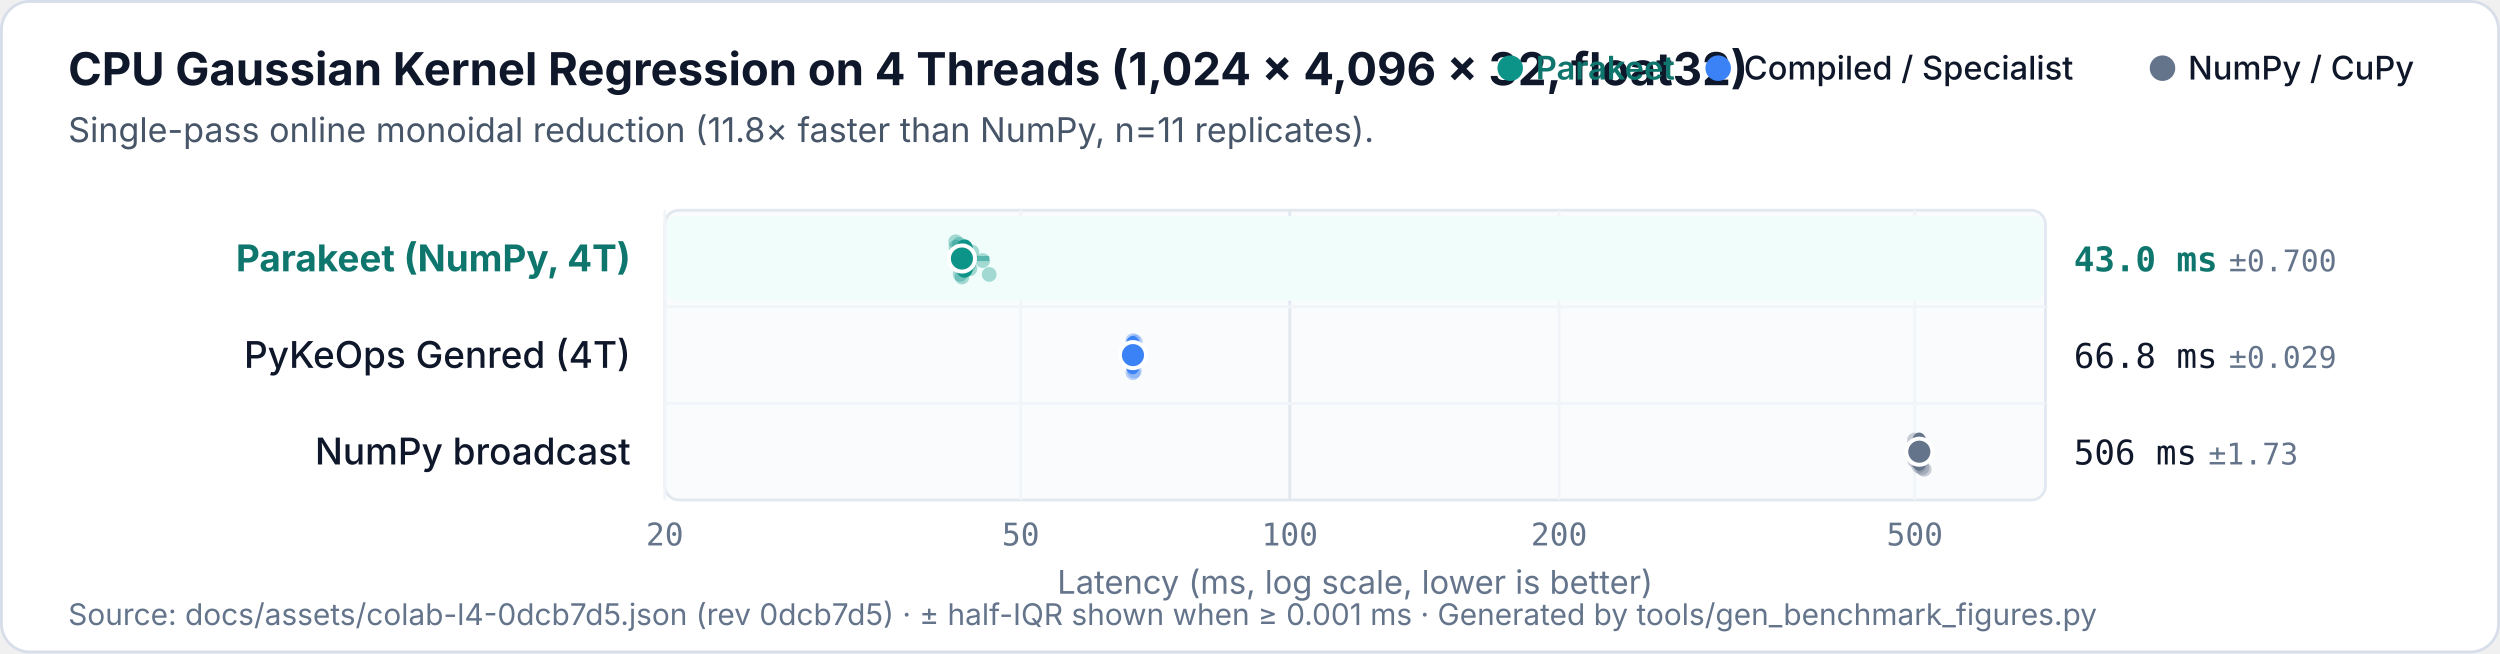
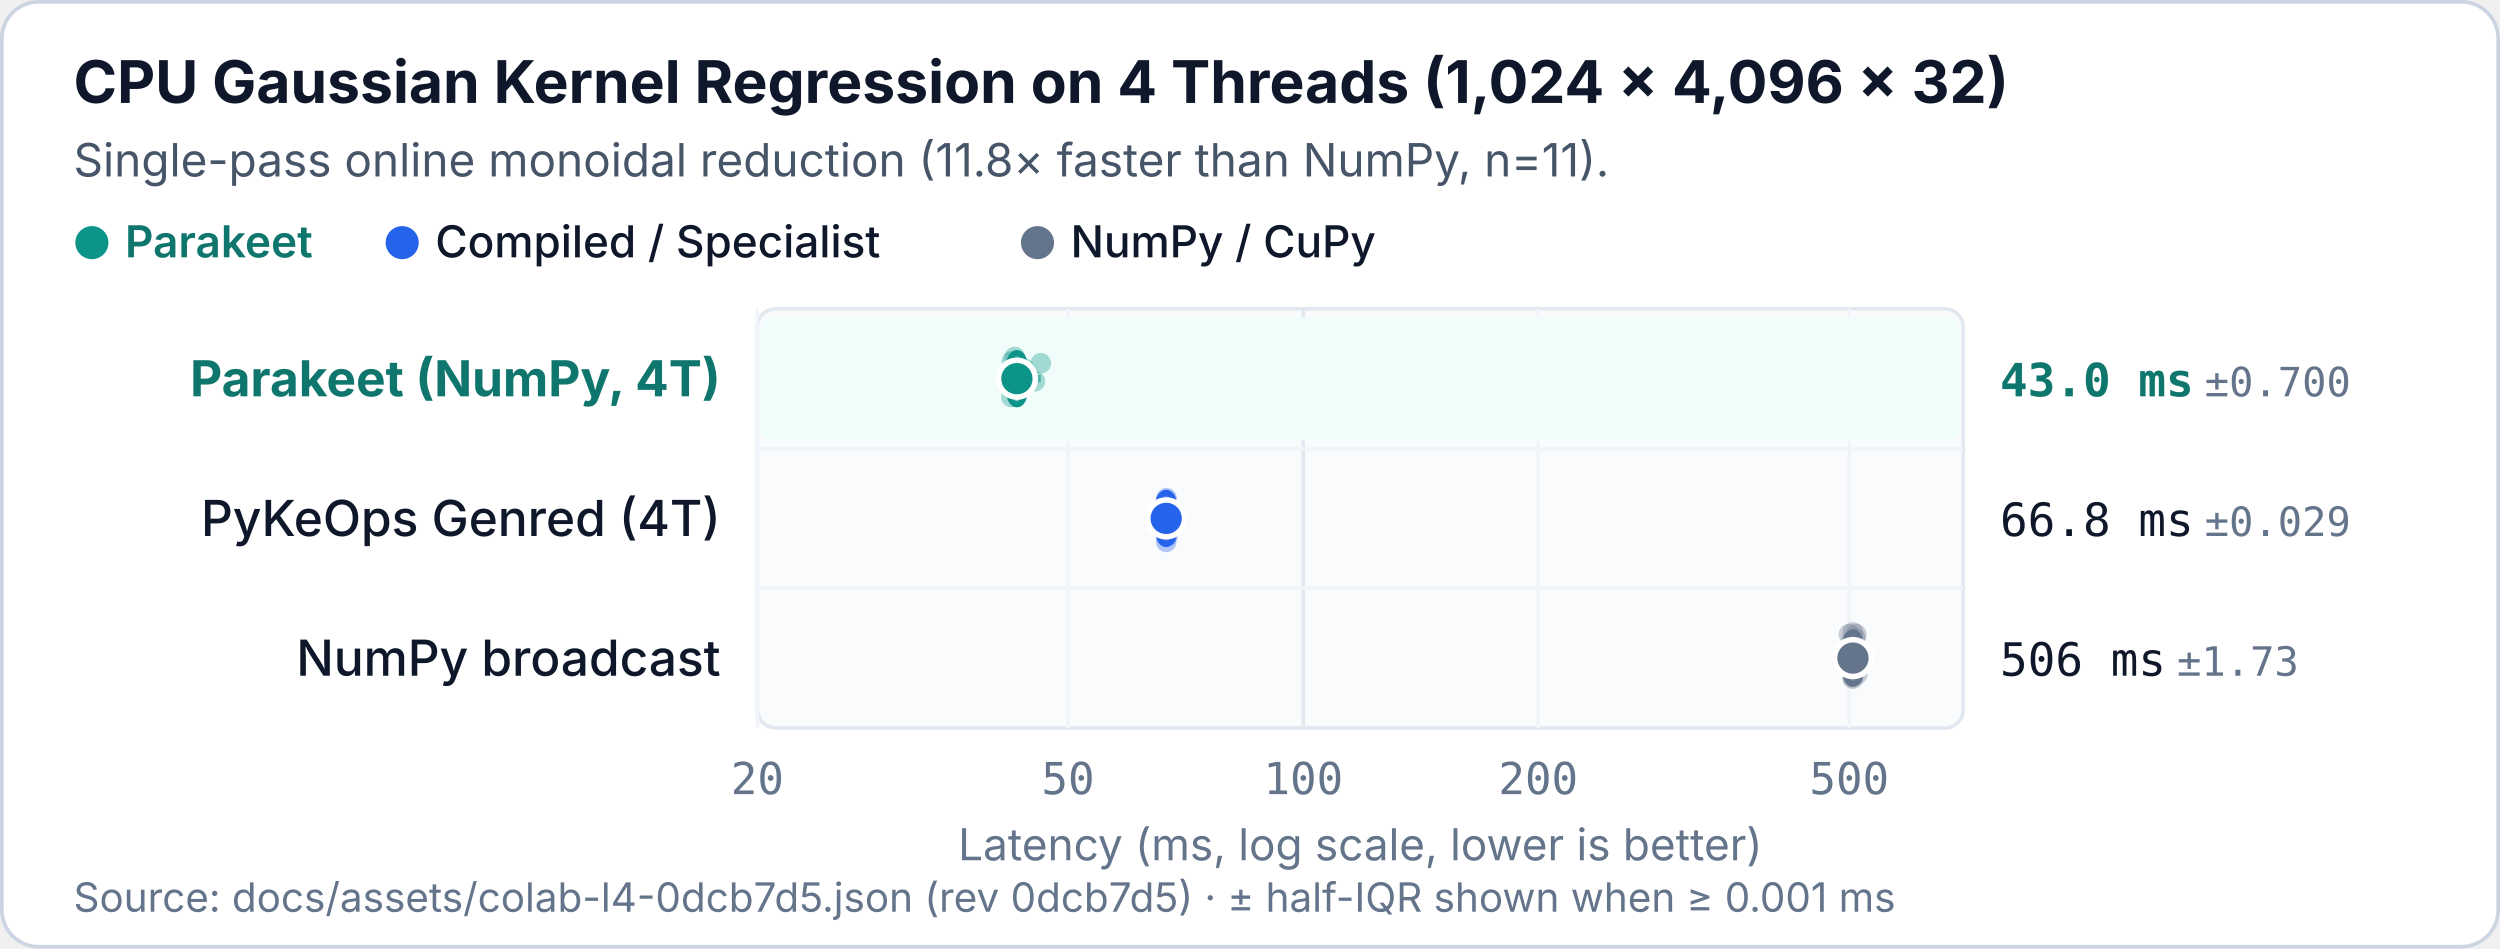
- <svg xmlns="http://www.w3.org/2000/svg" viewBox="0 0 880 230" width="880" height="230" role="img" aria-label="CPU Gaussian Kernel Regression on 4 Threads (1,024 × 4,096 × 32, float32)">
-   <rect x="0.5" y="0.5" width="879" height="229" rx="10" fill="#ffffff" stroke="#d8dee9" />
-   <text x="24" y="30" font-family="Inter, -apple-system, BlinkMacSystemFont, 'Segoe UI', Helvetica, Arial, sans-serif" font-size="16" font-weight="700" fill="#0f172a">CPU Gaussian Kernel Regression on 4 Threads (1,024 × 4,096 × 32, float32)</text>
-   <text x="24" y="50" font-family="Inter, -apple-system, BlinkMacSystemFont, 'Segoe UI', Helvetica, Arial, sans-serif" font-size="12" fill="#475569">Single-pass online monoidal reduction (11.8× faster than NumPy, n=11 replicates).</text>
-   <circle cx="761.2" cy="24" r="4.5" fill="#64748b" />
-   <text x="770.2" y="28" font-family="Inter, -apple-system, BlinkMacSystemFont, 'Segoe UI', Helvetica, Arial, sans-serif" font-size="11.5" font-weight="500" fill="#0f172a">NumPy / CuPy</text>
-   <circle cx="604.8" cy="24" r="4.5" fill="#3b82f6" />
-   <text x="613.8" y="28" font-family="Inter, -apple-system, BlinkMacSystemFont, 'Segoe UI', Helvetica, Arial, sans-serif" font-size="11.5" font-weight="500" fill="#0f172a">Compiled / Specialist</text>
-   <circle cx="531.6" cy="24" r="4.5" fill="#0d9488" />
-   <text x="540.6" y="28" font-family="Inter, -apple-system, BlinkMacSystemFont, 'Segoe UI', Helvetica, Arial, sans-serif" font-size="11.5" font-weight="600" fill="#0f766e">Parakeet</text>
-   <rect x="234.0" y="74.0" width="486.0" height="102.0" rx="5" fill="#fafbfc" stroke="#e2e8f0" stroke-width="1" />
-   <line x1="234.0" y1="74.0" x2="234.0" y2="176.0" stroke="#f1f5f9" stroke-width="1" />
-   <text x="234.0" y="192.0" text-anchor="middle" font-family="'JetBrains Mono', ui-monospace, SFMono-Regular, Menlo, monospace" font-size="11" fill="#64748b">20</text>
-   <line x1="359.3" y1="74.0" x2="359.3" y2="176.0" stroke="#f1f5f9" stroke-width="1" />
-   <text x="359.3" y="192.0" text-anchor="middle" font-family="'JetBrains Mono', ui-monospace, SFMono-Regular, Menlo, monospace" font-size="11" fill="#64748b">50</text>
-   <line x1="454.0" y1="74.0" x2="454.0" y2="176.0" stroke="#e2e8f0" stroke-width="1" />
-   <text x="454.0" y="192.0" text-anchor="middle" font-family="'JetBrains Mono', ui-monospace, SFMono-Regular, Menlo, monospace" font-size="11" fill="#64748b">100</text>
-   <line x1="548.8" y1="74.0" x2="548.8" y2="176.0" stroke="#f1f5f9" stroke-width="1" />
-   <text x="548.8" y="192.0" text-anchor="middle" font-family="'JetBrains Mono', ui-monospace, SFMono-Regular, Menlo, monospace" font-size="11" fill="#64748b">200</text>
-   <line x1="674.0" y1="74.0" x2="674.0" y2="176.0" stroke="#f1f5f9" stroke-width="1" />
-   <text x="674.0" y="192.0" text-anchor="middle" font-family="'JetBrains Mono', ui-monospace, SFMono-Regular, Menlo, monospace" font-size="11" fill="#64748b">500</text>
-   <text x="477.0" y="209.0" text-anchor="middle" font-family="Inter, -apple-system, BlinkMacSystemFont, 'Segoe UI', Helvetica, Arial, sans-serif" font-size="11.5" fill="#64748b">Latency (ms, log scale, lower is better)</text>
-   <rect x="235.0" y="76.0" width="484.0" height="29.9" rx="3" fill="#f0fdfa" />
-   <text x="222.0" y="95.5" text-anchor="end" font-family="Inter, -apple-system, BlinkMacSystemFont, 'Segoe UI', Helvetica, Arial, sans-serif" font-size="13" font-weight="700" fill="#0f766e">Parakeet (NumPy, 4T)</text>
-   <line x1="336.4" y1="91.0" x2="348.2" y2="91.0" stroke="#0d9488" stroke-opacity="0.5" stroke-width="1.8" />
-   <circle cx="338.0" cy="96.6" r="2.6" fill="#0d9488" fill-opacity="0.34" />
-   <circle cx="336.9" cy="91.5" r="2.6" fill="#0d9488" fill-opacity="0.34" />
-   <circle cx="337.7" cy="86.0" r="2.6" fill="#0d9488" fill-opacity="0.34" />
-   <circle cx="336.4" cy="85.1" r="2.6" fill="#0d9488" fill-opacity="0.34" />
-   <circle cx="340.9" cy="93.3" r="2.6" fill="#0d9488" fill-opacity="0.34" />
-   <circle cx="341.4" cy="94.6" r="2.6" fill="#0d9488" fill-opacity="0.34" />
-   <circle cx="338.6" cy="97.5" r="2.6" fill="#0d9488" fill-opacity="0.34" />
-   <circle cx="345.9" cy="91.7" r="2.6" fill="#0d9488" fill-opacity="0.34" />
-   <circle cx="342.1" cy="88.7" r="2.6" fill="#0d9488" fill-opacity="0.34" />
-   <circle cx="348.2" cy="96.6" r="2.6" fill="#0d9488" fill-opacity="0.34" />
-   <circle cx="336.5" cy="87.0" r="2.6" fill="#0d9488" fill-opacity="0.34" />
-   <rect x="337.3" y="85.0" width="4.4" height="12.0" rx="2.5" fill="#0d9488" fill-opacity="0.28" stroke="#0d9488" stroke-width="1.5" />
-   <circle cx="338.6" cy="91.0" r="4.6" fill="#0d9488" stroke="#ffffff" stroke-width="1.4" />
-   <text x="730.0" y="95.5" font-family="'JetBrains Mono', ui-monospace, SFMono-Regular, Menlo, monospace" font-size="12" font-weight="700" fill="#0f766e">43.0 ms<tspan dx="4" font-weight="400" font-size="10.5" fill="#64748b">±0.700</tspan>
+ <svg xmlns="http://www.w3.org/2000/svg" viewBox="0 0 680 258" width="680" height="258" role="img" aria-label="CPU Gaussian Kernel Regression on 4 Threads (1,024 × 4,096 × 32)">
+   <rect x="0.5" y="0.5" width="679" height="257" rx="10" fill="#ffffff" stroke="#cbd5e1" />
+   <text x="20" y="28" font-family="Inter, -apple-system, BlinkMacSystemFont, 'Segoe UI', Helvetica, Arial, sans-serif" font-size="16" font-weight="700" fill="#0f172a">CPU Gaussian Kernel Regression on 4 Threads (1,024 × 4,096 × 32)</text>
+   <text x="20" y="48" font-family="Inter, -apple-system, BlinkMacSystemFont, 'Segoe UI', Helvetica, Arial, sans-serif" font-size="12.5" fill="#475569">Single-pass online monoidal reduction (11.8× faster than NumPy, n=11).</text>
+   <circle cx="25.0" cy="66" r="4.5" fill="#0d9488" />
+   <text x="34.0" y="70" font-family="Inter, -apple-system, BlinkMacSystemFont, 'Segoe UI', Helvetica, Arial, sans-serif" font-size="12" font-weight="600" fill="#0f766e">Parakeet</text>
+   <circle cx="109.4" cy="66" r="4.5" fill="#2563eb" />
+   <text x="118.4" y="70" font-family="Inter, -apple-system, BlinkMacSystemFont, 'Segoe UI', Helvetica, Arial, sans-serif" font-size="12" font-weight="500" fill="#0f172a">Compiled / Specialist</text>
+   <circle cx="282.2" cy="66" r="4.5" fill="#64748b" />
+   <text x="291.2" y="70" font-family="Inter, -apple-system, BlinkMacSystemFont, 'Segoe UI', Helvetica, Arial, sans-serif" font-size="12" font-weight="500" fill="#0f172a">NumPy / CuPy</text>
+   <rect x="206.0" y="84.0" width="328.0" height="114.0" rx="5" fill="#fafbfc" stroke="#e2e8f0" stroke-width="1" />
+   <line x1="206.0" y1="84.0" x2="206.0" y2="198.0" stroke="#f1f5f9" stroke-width="1" />
+   <text x="206.0" y="216.0" text-anchor="middle" font-family="'JetBrains Mono', ui-monospace, SFMono-Regular, Menlo, monospace" font-size="12" fill="#64748b">20</text>
+   <line x1="290.5" y1="84.0" x2="290.5" y2="198.0" stroke="#f1f5f9" stroke-width="1" />
+   <text x="290.5" y="216.0" text-anchor="middle" font-family="'JetBrains Mono', ui-monospace, SFMono-Regular, Menlo, monospace" font-size="12" fill="#64748b">50</text>
+   <line x1="354.5" y1="84.0" x2="354.5" y2="198.0" stroke="#e2e8f0" stroke-width="1" />
+   <text x="354.5" y="216.0" text-anchor="middle" font-family="'JetBrains Mono', ui-monospace, SFMono-Regular, Menlo, monospace" font-size="12" fill="#64748b">100</text>
+   <line x1="418.4" y1="84.0" x2="418.4" y2="198.0" stroke="#f1f5f9" stroke-width="1" />
+   <text x="418.4" y="216.0" text-anchor="middle" font-family="'JetBrains Mono', ui-monospace, SFMono-Regular, Menlo, monospace" font-size="12" fill="#64748b">200</text>
+   <line x1="503.0" y1="84.0" x2="503.0" y2="198.0" stroke="#f1f5f9" stroke-width="1" />
+   <text x="503.0" y="216.0" text-anchor="middle" font-family="'JetBrains Mono', ui-monospace, SFMono-Regular, Menlo, monospace" font-size="12" fill="#64748b">500</text>
+   <text x="370.0" y="234.0" text-anchor="middle" font-family="Inter, -apple-system, BlinkMacSystemFont, 'Segoe UI', Helvetica, Arial, sans-serif" font-size="12" fill="#64748b">Latency (ms, log scale, lower is better)</text>
+   <rect x="207.0" y="86.3" width="326.0" height="33.4" rx="3" fill="#f0fdfa" />
+   <text x="196.0" y="107.8" text-anchor="end" font-family="Inter, -apple-system, BlinkMacSystemFont, 'Segoe UI', Helvetica, Arial, sans-serif" font-size="13.5" font-weight="700" fill="#0f766e">Parakeet (NumPy, 4T)</text>
+   <line x1="275.1" y1="103.0" x2="283.1" y2="103.0" stroke="#0d9488" stroke-opacity="0.55" stroke-width="2.0" />
+   <circle cx="276.2" cy="105.2" r="2.8" fill="#0d9488" fill-opacity="0.34" />
+   <circle cx="275.4" cy="102.7" r="2.8" fill="#0d9488" fill-opacity="0.34" />
+   <circle cx="276.0" cy="97.1" r="2.8" fill="#0d9488" fill-opacity="0.34" />
+   <circle cx="275.1" cy="108.0" r="2.8" fill="#0d9488" fill-opacity="0.34" />
+   <circle cx="278.2" cy="101.2" r="2.8" fill="#0d9488" fill-opacity="0.34" />
+   <circle cx="278.5" cy="100.2" r="2.8" fill="#0d9488" fill-opacity="0.34" />
+   <circle cx="276.6" cy="99.5" r="2.8" fill="#0d9488" fill-opacity="0.34" />
+   <circle cx="281.5" cy="103.7" r="2.8" fill="#0d9488" fill-opacity="0.34" />
+   <circle cx="278.9" cy="102.3" r="2.8" fill="#0d9488" fill-opacity="0.34" />
+   <circle cx="283.1" cy="98.8" r="2.8" fill="#0d9488" fill-opacity="0.34" />
+   <circle cx="275.2" cy="98.3" r="2.8" fill="#0d9488" fill-opacity="0.34" />
+   <rect x="274.6" y="96.0" width="4.0" height="14.0" rx="3" fill="#0d9488" fill-opacity="0.30" stroke="#0d9488" stroke-width="1.6" />
+   <circle cx="276.6" cy="103.0" r="5.0" fill="#0d9488" stroke="#ffffff" stroke-width="1.5" />
+   <text x="544.0" y="107.8" font-family="'JetBrains Mono', ui-monospace, SFMono-Regular, Menlo, monospace" font-size="12.5" font-weight="700" fill="#0f766e">43.0 ms<tspan dx="3" font-weight="400" font-size="11" fill="#64748b">±0.700</tspan>
  </text>
-   <line x1="234.0" y1="108.0" x2="720.0" y2="108.0" stroke="#f1f5f9" stroke-width="1" />
-   <text x="222.0" y="129.5" text-anchor="end" font-family="Inter, -apple-system, BlinkMacSystemFont, 'Segoe UI', Helvetica, Arial, sans-serif" font-size="13" font-weight="500" fill="#0f172a">PyKeOps Genred (4T)</text>
-   <line x1="398.6" y1="125.0" x2="399.6" y2="125.0" stroke="#3b82f6" stroke-opacity="0.5" stroke-width="1.8" />
-   <circle cx="398.8" cy="126.8" r="2.6" fill="#3b82f6" fill-opacity="0.34" />
-   <circle cx="398.8" cy="122.6" r="2.6" fill="#3b82f6" fill-opacity="0.34" />
-   <circle cx="398.7" cy="121.5" r="2.6" fill="#3b82f6" fill-opacity="0.34" />
-   <circle cx="398.6" cy="128.1" r="2.6" fill="#3b82f6" fill-opacity="0.34" />
-   <circle cx="398.8" cy="123.5" r="2.6" fill="#3b82f6" fill-opacity="0.34" />
-   <circle cx="398.7" cy="122.1" r="2.6" fill="#3b82f6" fill-opacity="0.34" />
-   <circle cx="398.8" cy="131.2" r="2.6" fill="#3b82f6" fill-opacity="0.34" />
-   <circle cx="399.3" cy="130.6" r="2.6" fill="#3b82f6" fill-opacity="0.34" />
-   <circle cx="398.9" cy="126.8" r="2.6" fill="#3b82f6" fill-opacity="0.34" />
-   <circle cx="399.6" cy="120.3" r="2.6" fill="#3b82f6" fill-opacity="0.34" />
-   <circle cx="398.8" cy="119.9" r="2.6" fill="#3b82f6" fill-opacity="0.34" />
-   <rect x="397.0" y="119.0" width="3.5" height="12.0" rx="2.5" fill="#3b82f6" fill-opacity="0.28" stroke="#3b82f6" stroke-width="1.5" />
-   <circle cx="398.8" cy="125.0" r="4.6" fill="#3b82f6" stroke="#ffffff" stroke-width="1.4" />
-   <text x="730.0" y="129.5" font-family="'JetBrains Mono', ui-monospace, SFMono-Regular, Menlo, monospace" font-size="12" font-weight="500" fill="#0f172a">66.8 ms<tspan dx="4" font-weight="400" font-size="10.5" fill="#64748b">±0.029</tspan>
+   <line x1="206.0" y1="122.0" x2="534.0" y2="122.0" stroke="#f1f5f9" stroke-width="1" />
+   <text x="196.0" y="145.8" text-anchor="end" font-family="Inter, -apple-system, BlinkMacSystemFont, 'Segoe UI', Helvetica, Arial, sans-serif" font-size="13.5" font-weight="500" fill="#0f172a">PyKeOps Genred (4T)</text>
+   <line x1="317.1" y1="141.0" x2="317.8" y2="141.0" stroke="#2563eb" stroke-opacity="0.55" stroke-width="2.0" />
+   <circle cx="317.3" cy="135.5" r="2.8" fill="#2563eb" fill-opacity="0.34" />
+   <circle cx="317.2" cy="143.5" r="2.8" fill="#2563eb" fill-opacity="0.34" />
+   <circle cx="317.1" cy="139.3" r="2.8" fill="#2563eb" fill-opacity="0.34" />
+   <circle cx="317.1" cy="136.3" r="2.8" fill="#2563eb" fill-opacity="0.34" />
+   <circle cx="317.2" cy="136.1" r="2.8" fill="#2563eb" fill-opacity="0.34" />
+   <circle cx="317.2" cy="142.8" r="2.8" fill="#2563eb" fill-opacity="0.34" />
+   <circle cx="317.2" cy="147.4" r="2.8" fill="#2563eb" fill-opacity="0.34" />
+   <circle cx="317.6" cy="145.6" r="2.8" fill="#2563eb" fill-opacity="0.34" />
+   <circle cx="317.3" cy="146.0" r="2.8" fill="#2563eb" fill-opacity="0.34" />
+   <circle cx="317.8" cy="143.0" r="2.8" fill="#2563eb" fill-opacity="0.34" />
+   <circle cx="317.2" cy="144.4" r="2.8" fill="#2563eb" fill-opacity="0.34" />
+   <rect x="315.2" y="134.0" width="4.0" height="14.0" rx="3" fill="#2563eb" fill-opacity="0.30" stroke="#2563eb" stroke-width="1.6" />
+   <circle cx="317.2" cy="141.0" r="5.0" fill="#2563eb" stroke="#ffffff" stroke-width="1.5" />
+   <text x="544.0" y="145.8" font-family="'JetBrains Mono', ui-monospace, SFMono-Regular, Menlo, monospace" font-size="12.5" font-weight="500" fill="#0f172a">66.8 ms<tspan dx="3" font-weight="400" font-size="11" fill="#64748b">±0.029</tspan>
  </text>
-   <line x1="234.0" y1="142.0" x2="720.0" y2="142.0" stroke="#f1f5f9" stroke-width="1" />
-   <text x="222.0" y="163.5" text-anchor="end" font-family="Inter, -apple-system, BlinkMacSystemFont, 'Segoe UI', Helvetica, Arial, sans-serif" font-size="13" font-weight="500" fill="#0f172a">NumPy broadcast</text>
-   <line x1="673.9" y1="159.0" x2="677.3" y2="159.0" stroke="#64748b" stroke-opacity="0.5" stroke-width="1.8" />
-   <circle cx="673.9" cy="154.9" r="2.6" fill="#64748b" fill-opacity="0.34" />
-   <circle cx="674.0" cy="162.1" r="2.6" fill="#64748b" fill-opacity="0.34" />
-   <circle cx="675.6" cy="162.0" r="2.6" fill="#64748b" fill-opacity="0.34" />
-   <circle cx="677.3" cy="165.2" r="2.6" fill="#64748b" fill-opacity="0.34" />
-   <circle cx="676.5" cy="164.7" r="2.6" fill="#64748b" fill-opacity="0.34" />
-   <circle cx="676.8" cy="161.6" r="2.6" fill="#64748b" fill-opacity="0.34" />
-   <circle cx="675.4" cy="164.0" r="2.6" fill="#64748b" fill-opacity="0.34" />
-   <circle cx="675.0" cy="156.9" r="2.6" fill="#64748b" fill-opacity="0.34" />
-   <circle cx="675.6" cy="160.2" r="2.6" fill="#64748b" fill-opacity="0.34" />
-   <circle cx="675.5" cy="157.8" r="2.6" fill="#64748b" fill-opacity="0.34" />
-   <circle cx="675.7" cy="158.3" r="2.6" fill="#64748b" fill-opacity="0.34" />
-   <rect x="673.8" y="153.0" width="3.5" height="12.0" rx="2.5" fill="#64748b" fill-opacity="0.28" stroke="#64748b" stroke-width="1.5" />
-   <circle cx="675.6" cy="159.0" r="4.6" fill="#64748b" stroke="#ffffff" stroke-width="1.4" />
-   <text x="730.0" y="163.5" font-family="'JetBrains Mono', ui-monospace, SFMono-Regular, Menlo, monospace" font-size="12" font-weight="500" fill="#0f172a">506 ms<tspan dx="4" font-weight="400" font-size="10.5" fill="#64748b">±1.73</tspan>
+   <line x1="206.0" y1="160.0" x2="534.0" y2="160.0" stroke="#f1f5f9" stroke-width="1" />
+   <text x="196.0" y="183.8" text-anchor="end" font-family="Inter, -apple-system, BlinkMacSystemFont, 'Segoe UI', Helvetica, Arial, sans-serif" font-size="13.5" font-weight="500" fill="#0f172a">NumPy broadcast</text>
+   <line x1="502.9" y1="179.0" x2="505.2" y2="179.0" stroke="#64748b" stroke-opacity="0.55" stroke-width="2.0" />
+   <circle cx="502.9" cy="181.6" r="2.8" fill="#64748b" fill-opacity="0.34" />
+   <circle cx="502.9" cy="172.5" r="2.8" fill="#64748b" fill-opacity="0.34" />
+   <circle cx="504.0" cy="184.6" r="2.8" fill="#64748b" fill-opacity="0.34" />
+   <circle cx="505.2" cy="183.4" r="2.8" fill="#64748b" fill-opacity="0.34" />
+   <circle cx="504.7" cy="173.7" r="2.8" fill="#64748b" fill-opacity="0.34" />
+   <circle cx="504.9" cy="172.5" r="2.8" fill="#64748b" fill-opacity="0.34" />
+   <circle cx="503.9" cy="184.2" r="2.8" fill="#64748b" fill-opacity="0.34" />
+   <circle cx="503.6" cy="174.3" r="2.8" fill="#64748b" fill-opacity="0.34" />
+   <circle cx="504.0" cy="172.0" r="2.8" fill="#64748b" fill-opacity="0.34" />
+   <circle cx="504.0" cy="178.8" r="2.8" fill="#64748b" fill-opacity="0.34" />
+   <circle cx="504.1" cy="174.7" r="2.8" fill="#64748b" fill-opacity="0.34" />
+   <rect x="502.0" y="172.0" width="4.0" height="14.0" rx="3" fill="#64748b" fill-opacity="0.30" stroke="#64748b" stroke-width="1.6" />
+   <circle cx="504.0" cy="179.0" r="5.0" fill="#64748b" stroke="#ffffff" stroke-width="1.5" />
+   <text x="544.0" y="183.8" font-family="'JetBrains Mono', ui-monospace, SFMono-Regular, Menlo, monospace" font-size="12.5" font-weight="500" fill="#0f172a">506 ms<tspan dx="3" font-weight="400" font-size="11" fill="#64748b">±1.73</tspan>
  </text>
-   <text x="24" y="220" font-family="Inter, -apple-system, BlinkMacSystemFont, 'Segoe UI', Helvetica, Arial, sans-serif" font-size="10.5" fill="#64748b">Source: docs/assets/colab-l4-0dcb7d5.json (rev 0dcb7d5) · ± half-IQR shown when ≥ 0.001 ms · Generated by tools/gen_benchmark_figures.py</text>
+   <text x="20" y="248" font-family="Inter, -apple-system, BlinkMacSystemFont, 'Segoe UI', Helvetica, Arial, sans-serif" font-size="11" fill="#64748b">Source: docs/assets/colab-l4-0dcb7d5.json (rev 0dcb7d5) · ± half-IQR shown when ≥ 0.001 ms</text>
</svg>
